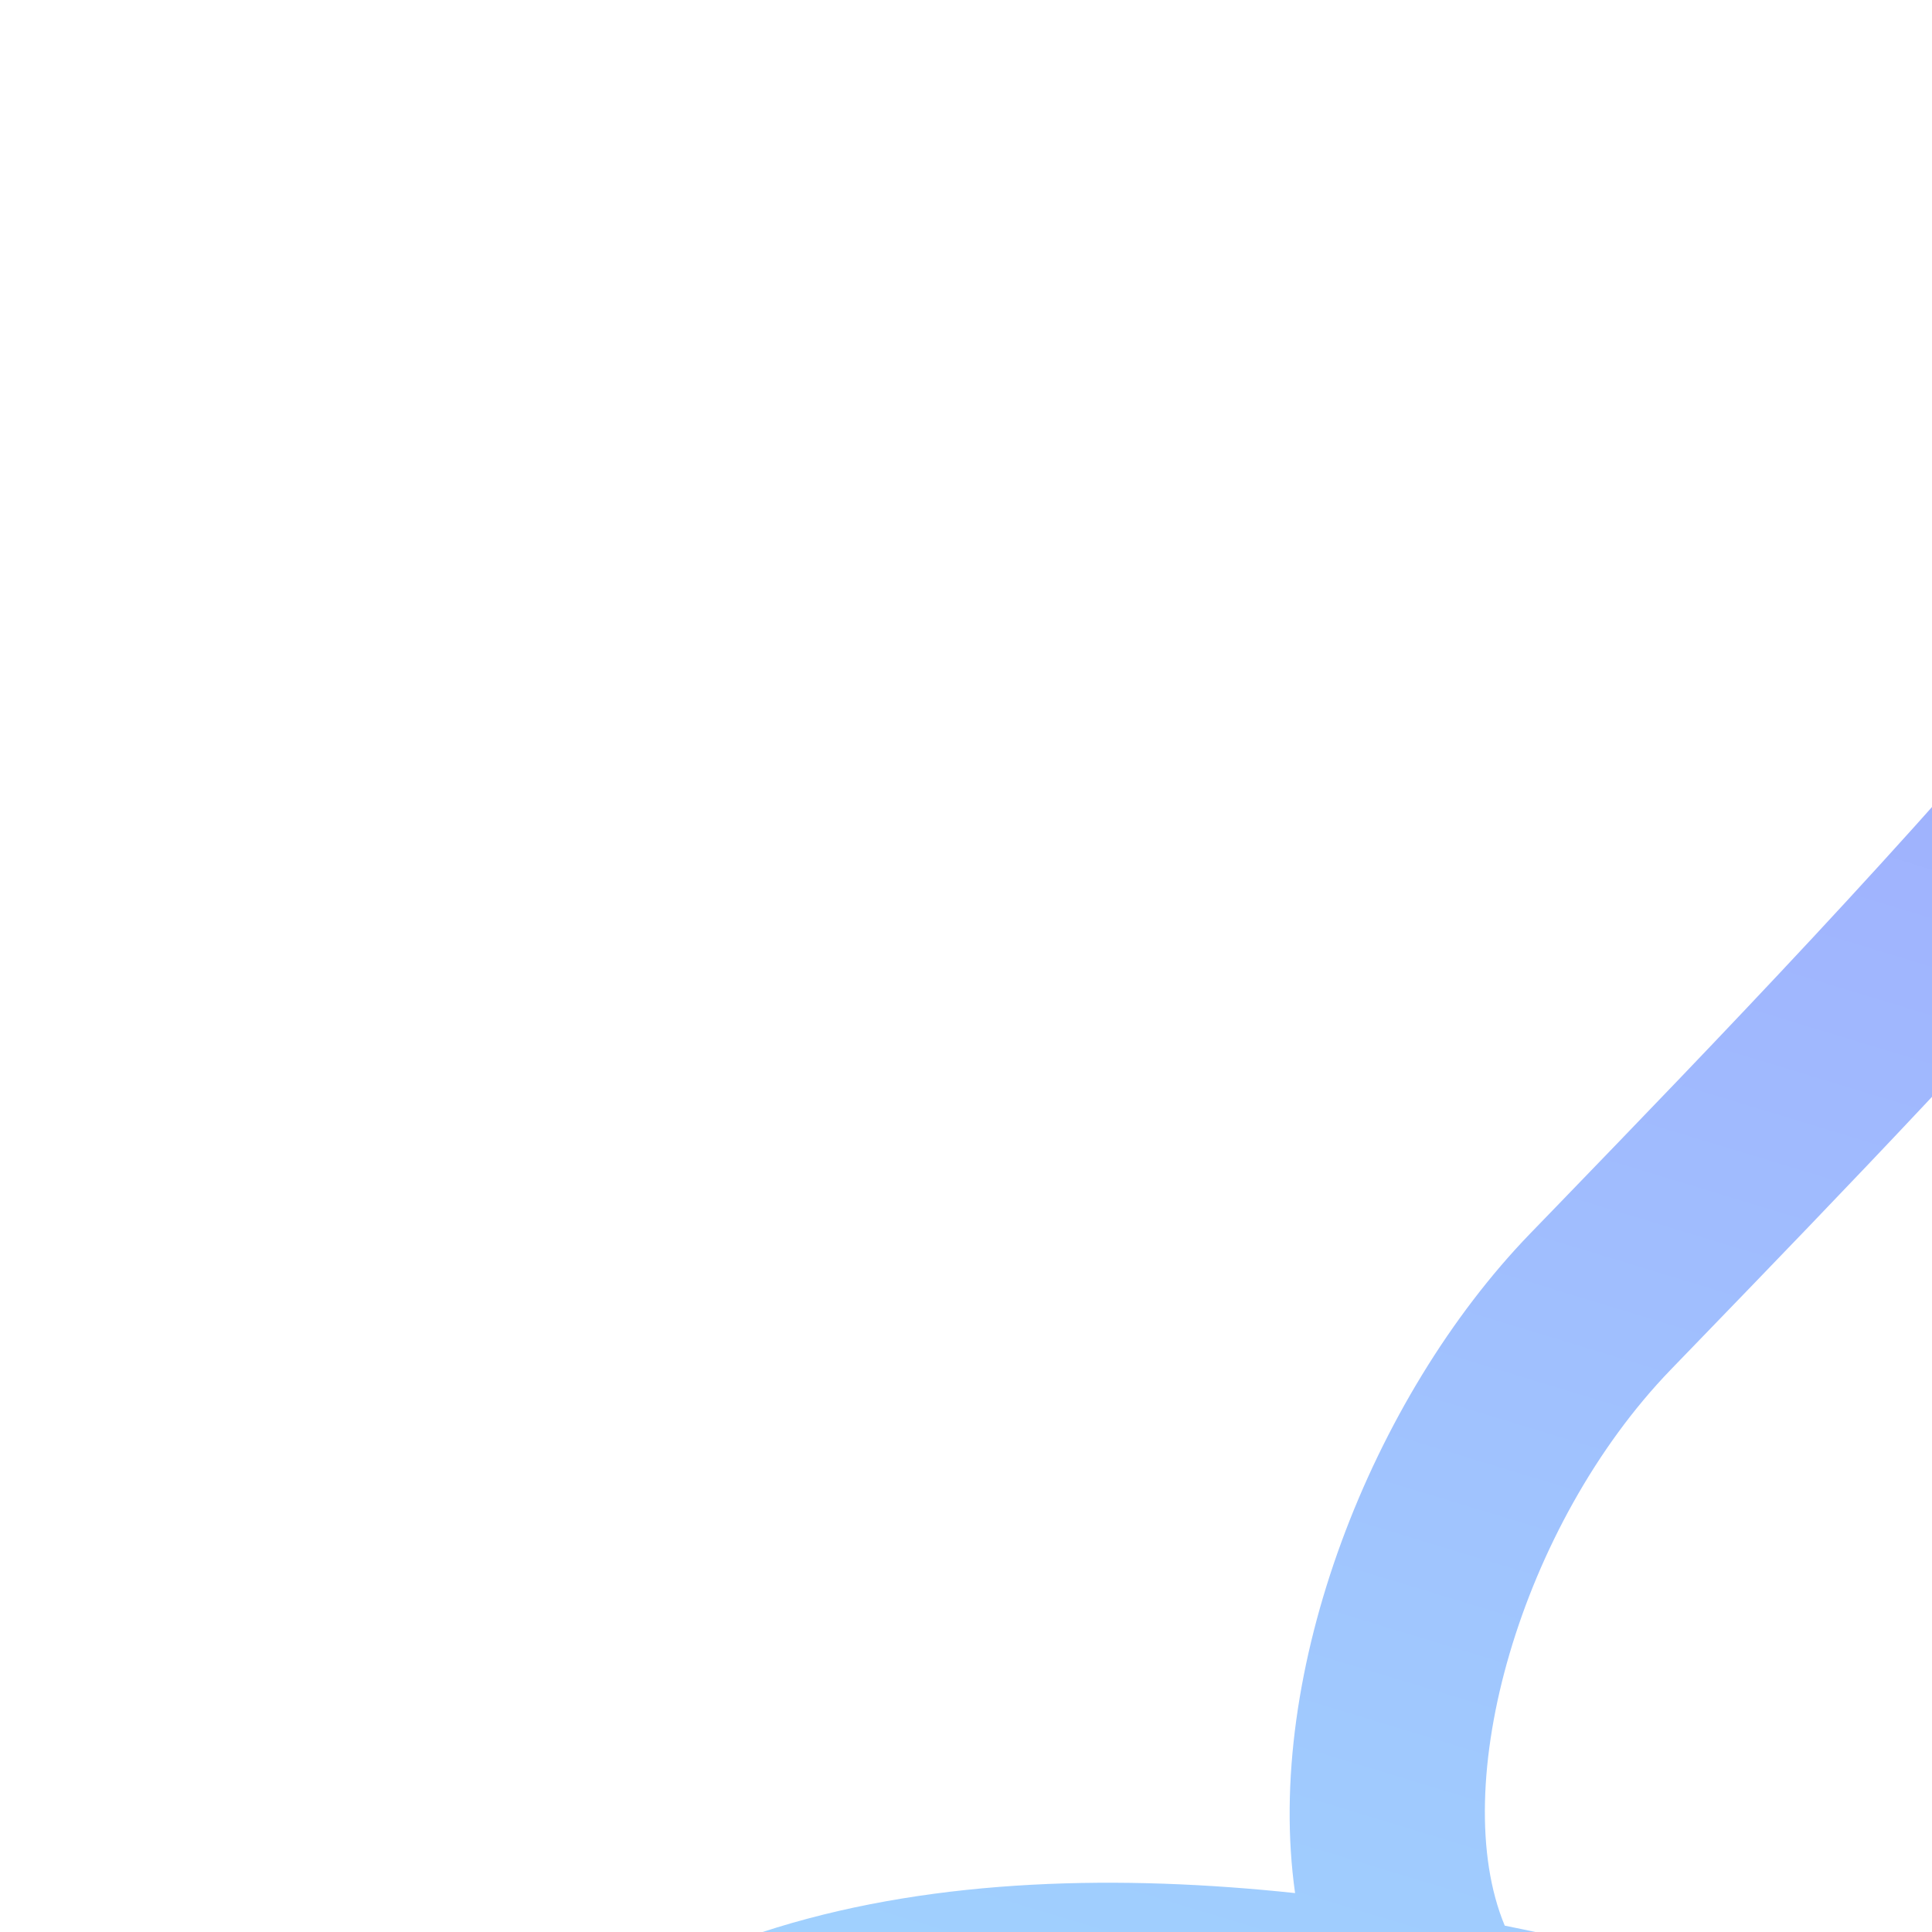
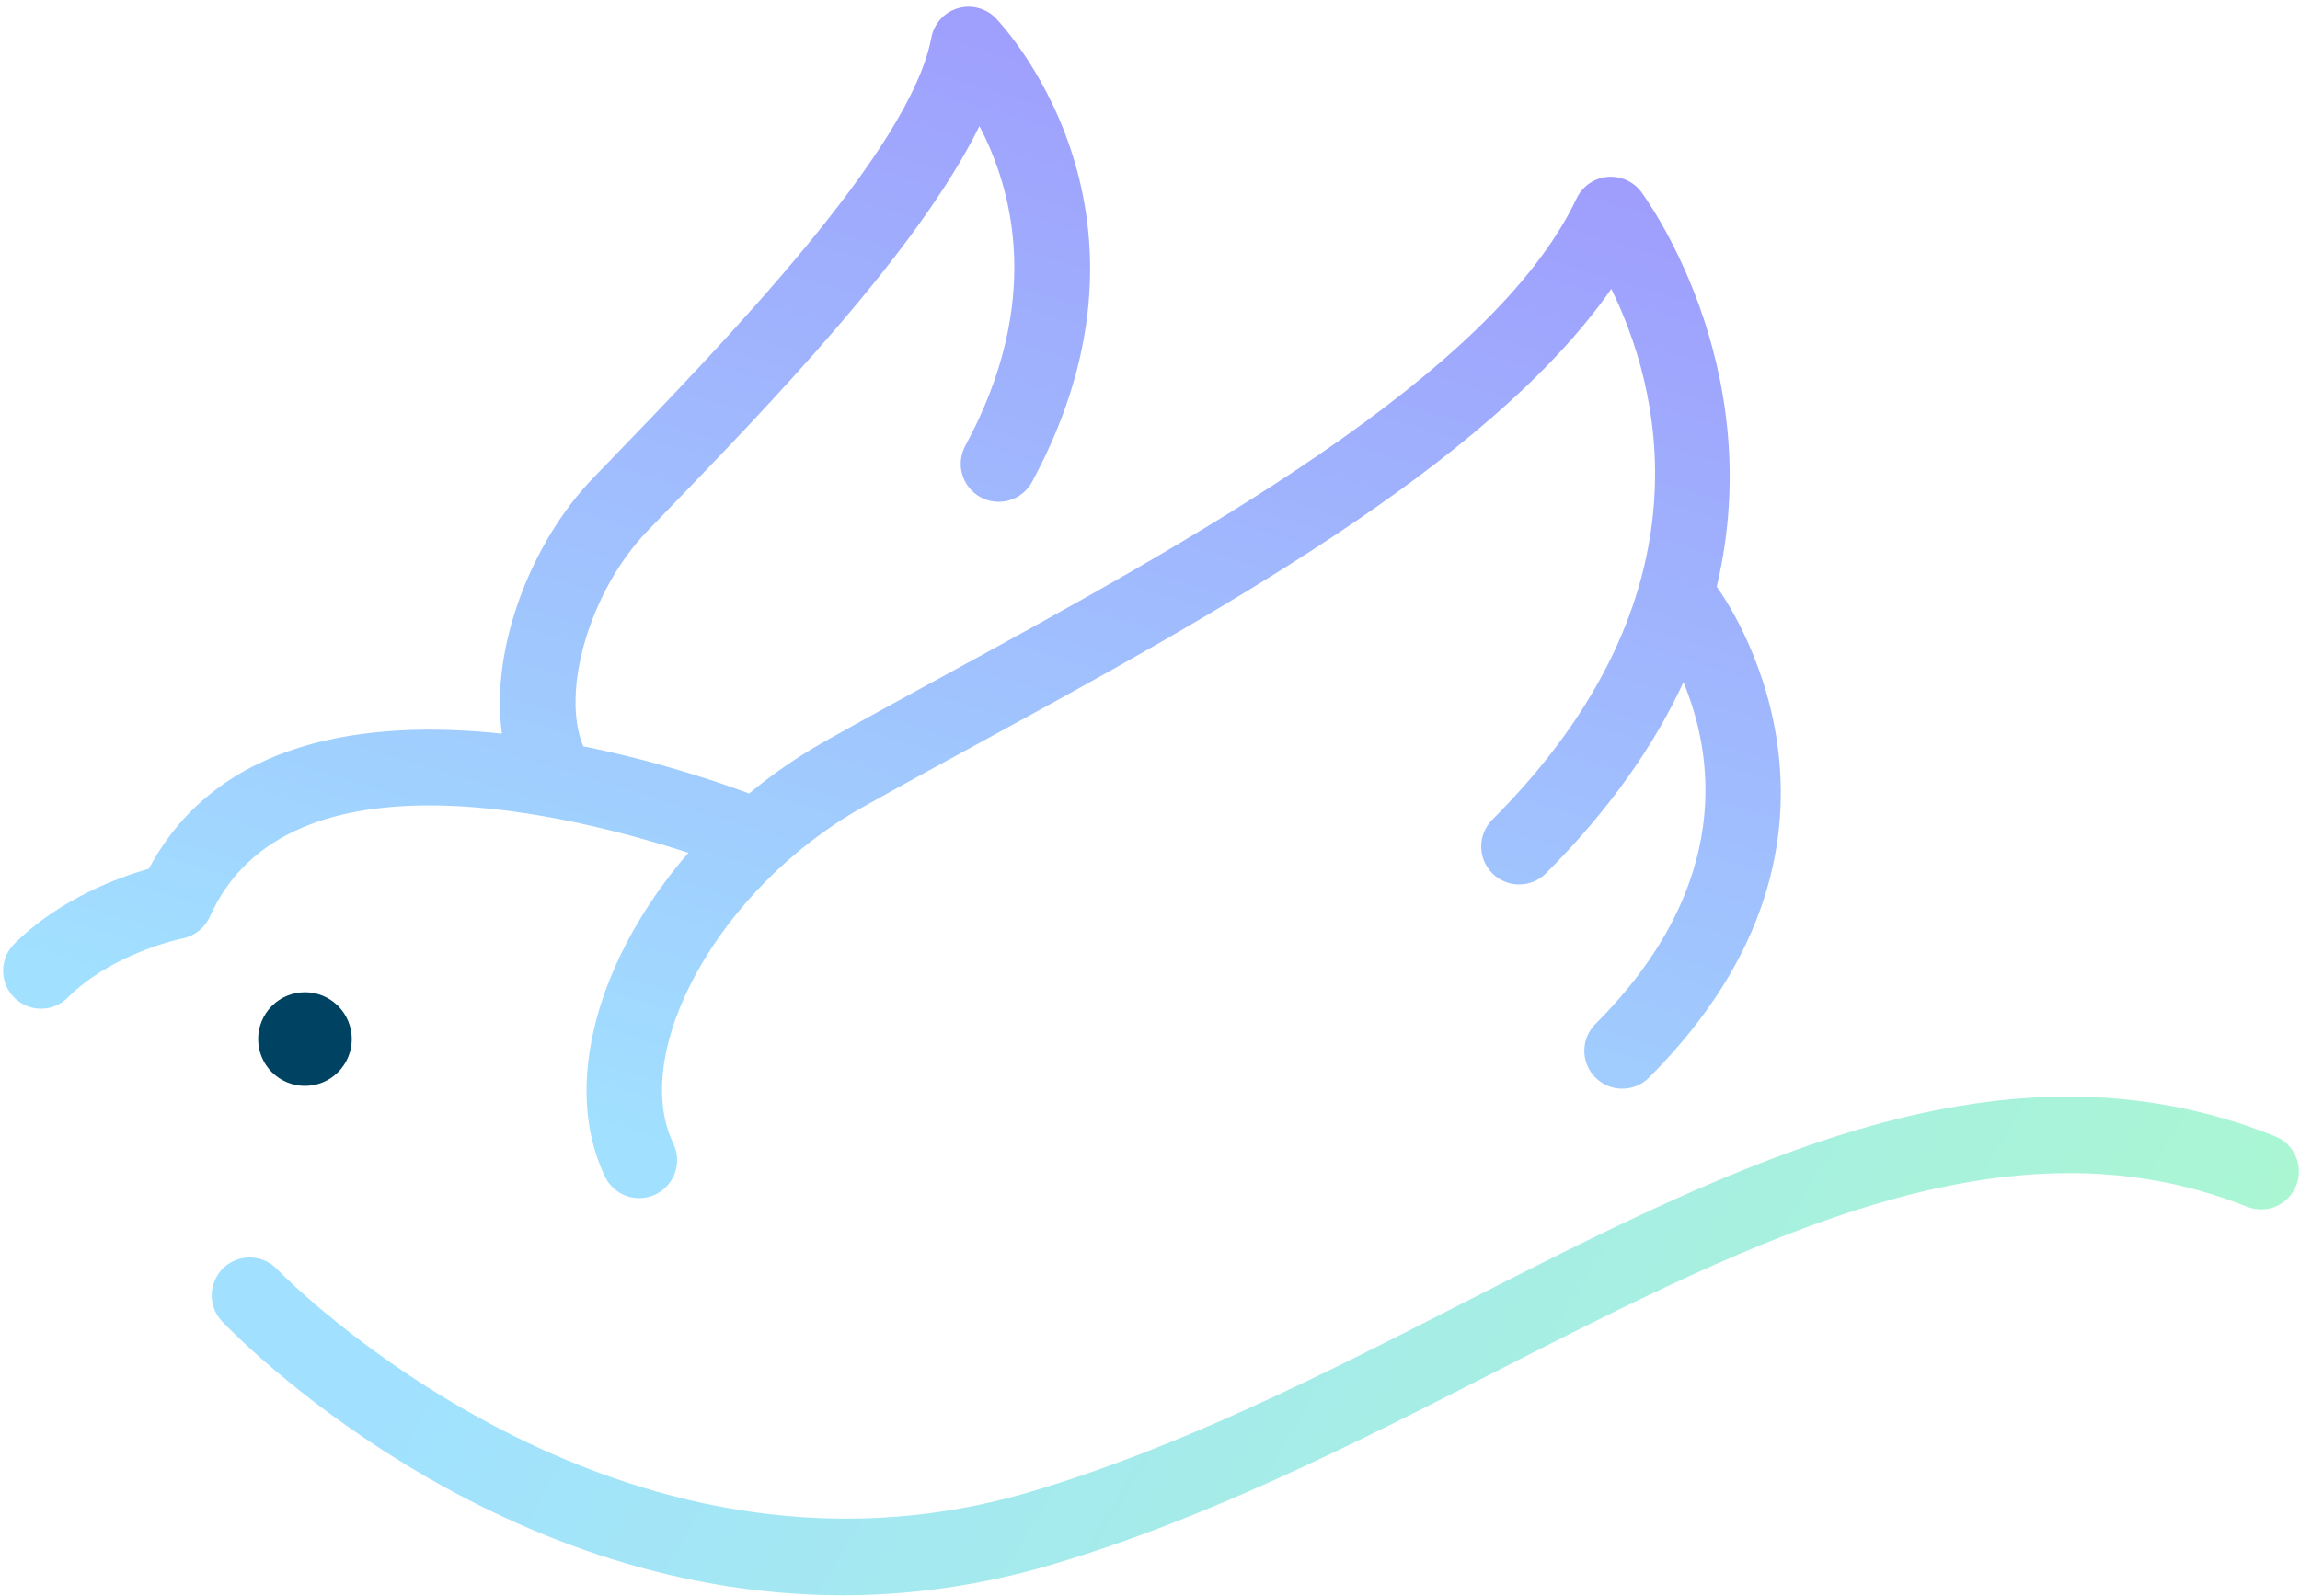
- <svg xmlns="http://www.w3.org/2000/svg" width="84" height="84" viewBox="0 0 84 84" fill="none">
+ <svg xmlns="http://www.w3.org/2000/svg" width="100%" height="100%" viewBox="0 0 258 179" fill="none">
  <path d="M28.957 116.57C28.957 117.26 29.093 117.943 29.357 118.581C29.62 119.219 30.007 119.798 30.495 120.286C30.982 120.774 31.561 121.161 32.199 121.425C32.836 121.689 33.519 121.824 34.209 121.824C34.898 121.824 35.582 121.689 36.218 121.425C36.855 121.161 37.434 120.774 37.922 120.286C38.41 119.798 38.797 119.219 39.061 118.581C39.325 117.943 39.461 117.26 39.461 116.57C39.461 115.88 39.325 115.197 39.061 114.559C38.797 113.922 38.41 113.342 37.922 112.854C37.434 112.367 36.855 111.979 36.218 111.715C35.582 111.452 34.898 111.316 34.209 111.316C33.519 111.316 32.836 111.452 32.199 111.715C31.561 111.979 30.982 112.367 30.495 112.854C30.007 113.342 29.62 113.922 29.357 114.559C29.093 115.197 28.957 115.88 28.957 116.57Z" fill="#004261" />
  <path d="M255.201 127.475C224.677 115.28 195.2 130.324 163.984 146.249C148.376 154.214 132.23 162.447 115.529 167.377C68.858 181.164 31.631 142.961 31.087 142.394C29.47 140.692 26.777 140.625 25.073 142.235C23.37 143.856 23.297 146.553 24.918 148.255C26.314 149.725 54.6 178.969 94.489 178.969C101.934 178.969 109.784 177.949 117.94 175.543C135.394 170.387 151.899 161.972 167.855 153.829C197.303 138.812 225.119 124.622 252.048 135.381C254.229 136.252 256.705 135.191 257.575 133.003C258.446 130.821 257.383 128.347 255.201 127.475Z" fill="url(#paint0_linear_2268_135)" />
  <path d="M77.217 95.679C67.194 107.242 62.907 121.645 67.859 131.997C68.59 133.526 70.114 134.418 71.7 134.418C72.316 134.418 72.94 134.285 73.535 134.002C75.655 132.985 76.552 130.446 75.538 128.321C70.535 117.866 80.8 99.545 96.66 90.619C100.732 88.328 105.09 85.95 109.705 83.432C135.518 69.341 167.023 52.141 180.744 32.414C185.949 42.973 192.714 66.633 167.4 91.959C165.736 93.624 165.736 96.319 167.4 97.981C169.064 99.641 171.755 99.641 173.414 97.981C180.689 90.698 185.623 83.474 188.838 76.538C192.072 84.278 194.755 99.076 178.968 114.874C177.304 116.534 177.304 119.232 178.968 120.889C179.795 121.722 180.886 122.137 181.973 122.137C183.063 122.137 184.152 121.722 184.979 120.889C212.368 93.489 193.473 67.049 192.569 65.824C198.53 40.811 184.277 21.751 184.071 21.486C183.164 20.313 181.71 19.696 180.247 19.852C178.773 20.011 177.486 20.925 176.854 22.264C167.413 42.224 133.152 60.928 105.623 75.956C100.984 78.487 96.603 80.88 92.485 83.195C89.458 84.899 86.63 86.866 84.027 89.02C81.034 87.898 73.988 85.445 65.424 83.724C62.886 77.636 66.128 66.294 72.638 59.554L73.734 58.42C86.401 45.322 102.937 28.221 109.866 14.152C113.553 21.161 117.071 33.796 108.282 50.01C107.164 52.078 107.932 54.663 109.996 55.782C112.063 56.904 114.645 56.136 115.765 54.07C132.445 23.286 111.863 2.21 111.655 1.999C110.537 0.886 108.894 0.483 107.388 0.948C105.88 1.419 104.757 2.684 104.469 4.237C102.126 16.819 81.359 38.294 67.621 52.505L66.523 53.639C59.646 60.756 54.943 72.696 56.308 82.308C41.258 80.708 24.483 82.844 16.704 97.458C13.324 98.426 6.652 100.84 1.595 105.9C-0.067 107.56 -0.067 110.257 1.595 111.916C2.427 112.746 3.514 113.163 4.603 113.163C5.69 113.163 6.779 112.746 7.611 111.916C12.64 106.883 20.393 105.297 20.458 105.284C21.82 105.018 22.97 104.11 23.536 102.844C32.291 83.247 64.602 91.553 77.217 95.679Z" fill="url(#paint1_linear_2268_135)" />
  <defs>
    <linearGradient id="paint0_linear_2268_135" x1="98.521" y1="64.394" x2="285.68" y2="174.87" gradientUnits="userSpaceOnUse">
      <stop stop-color="#A1E1FF" />
      <stop offset="1" stop-color="#ACFCC7" />
    </linearGradient>
    <linearGradient id="paint1_linear_2268_135" x1="113" y1="-49.5" x2="59.5" y2="126.5" gradientUnits="userSpaceOnUse">
      <stop stop-color="#9E86FC" />
      <stop offset="1" stop-color="#A1E1FF" />
    </linearGradient>
  </defs>
</svg>
